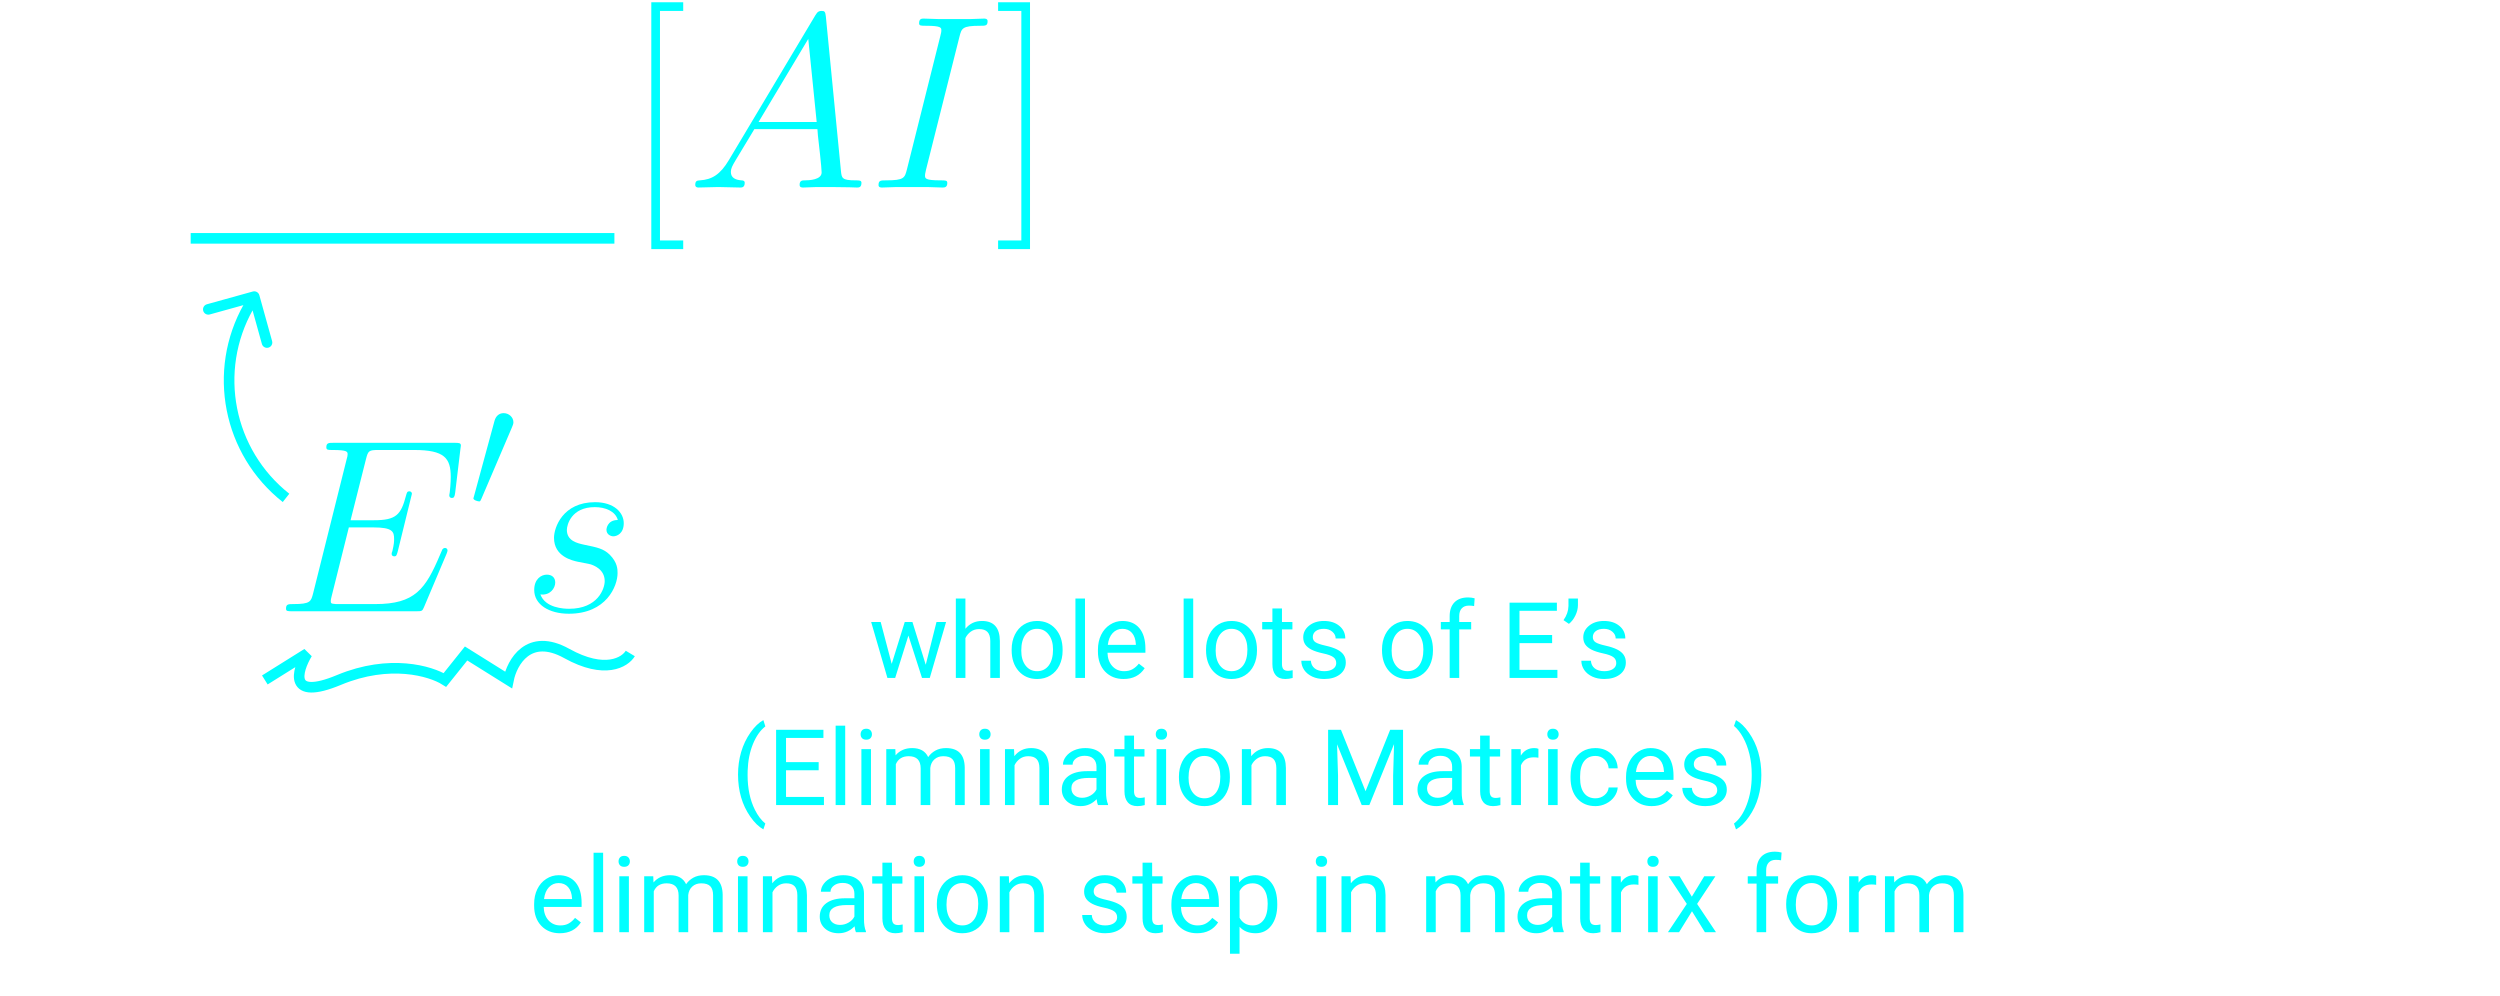
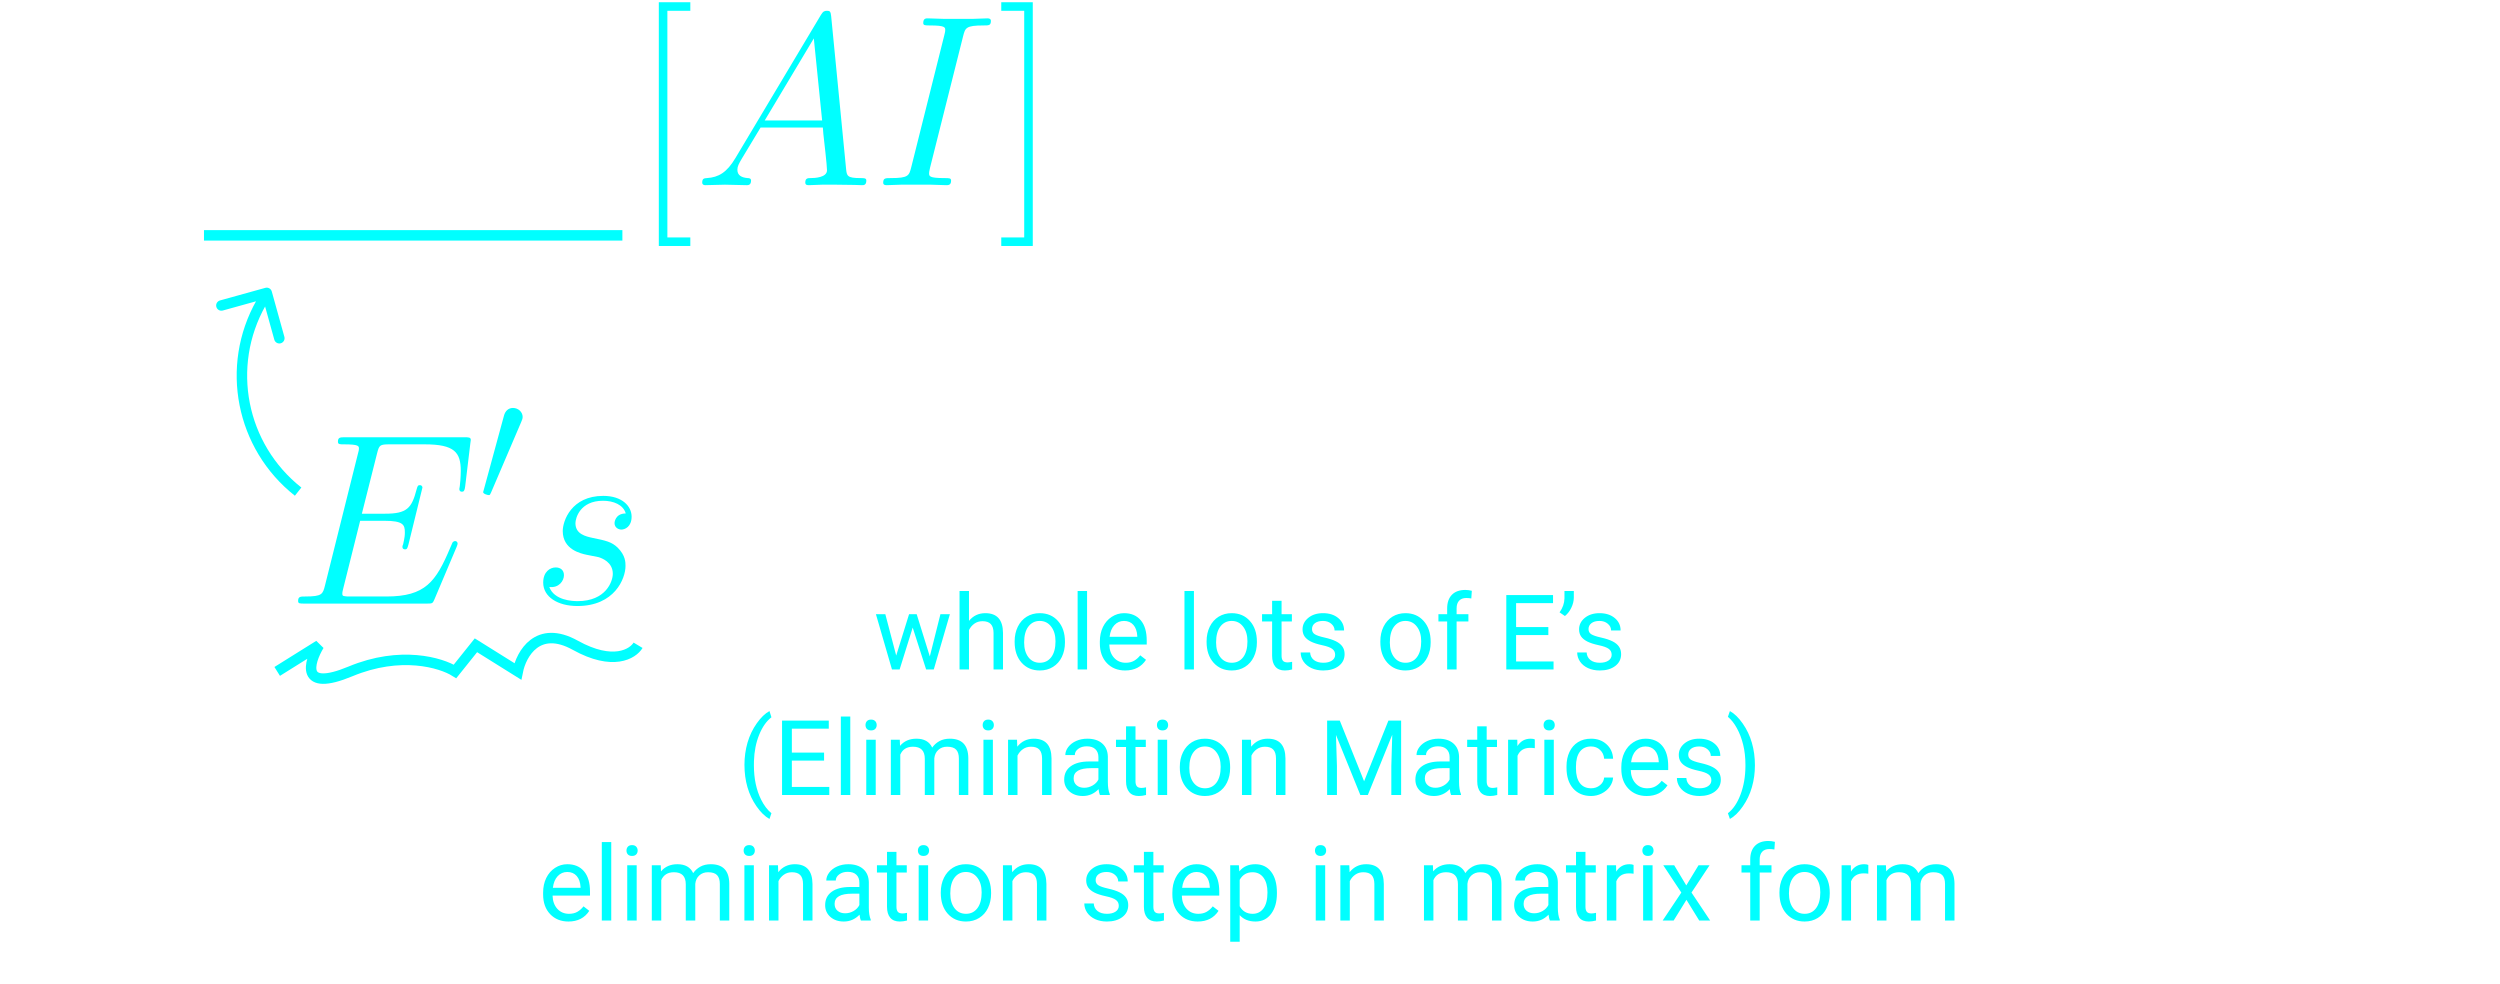
- <svg xmlns="http://www.w3.org/2000/svg" width="236" height="94" viewBox="0 0 236 94" fill="none">
+ <svg xmlns="http://www.w3.org/2000/svg" width="478" height="188" viewBox="0 0 236 94" fill="none">
  <path d="M42.153 52.286C42.177 52.216 42.247 52.052 42.247 51.959C42.247 51.842 42.153 51.725 42.013 51.725C41.92 51.725 41.873 51.749 41.803 51.819C41.756 51.842 41.756 51.889 41.546 52.356C40.169 55.624 39.165 57.025 35.429 57.025H32.02C31.693 57.025 31.646 57.025 31.506 57.002C31.25 56.979 31.226 56.932 31.226 56.745C31.226 56.582 31.273 56.442 31.32 56.232L32.931 49.787H35.242C37.063 49.787 37.203 50.184 37.203 50.885C37.203 51.118 37.203 51.328 37.04 52.029C36.993 52.122 36.97 52.216 36.97 52.286C36.97 52.449 37.087 52.519 37.227 52.519C37.437 52.519 37.46 52.356 37.554 52.029L38.885 46.612C38.885 46.495 38.791 46.379 38.651 46.379C38.441 46.379 38.417 46.472 38.324 46.799C37.857 48.597 37.39 49.11 35.312 49.11H33.094L34.542 43.367C34.752 42.549 34.798 42.479 35.756 42.479H39.095C41.967 42.479 42.55 43.25 42.55 45.024C42.55 45.048 42.55 45.701 42.457 46.472C42.434 46.565 42.41 46.705 42.41 46.752C42.41 46.939 42.527 47.009 42.667 47.009C42.83 47.009 42.924 46.916 42.971 46.495L43.461 42.409C43.461 42.339 43.508 42.106 43.508 42.059C43.508 41.802 43.297 41.802 42.877 41.802H31.483C31.039 41.802 30.806 41.802 30.806 42.222C30.806 42.479 30.969 42.479 31.366 42.479C32.814 42.479 32.814 42.643 32.814 42.9C32.814 43.016 32.791 43.11 32.72 43.367L29.568 55.975C29.358 56.792 29.311 57.025 27.677 57.025C27.233 57.025 27 57.025 27 57.446C27 57.703 27.14 57.703 27.607 57.703H39.328C39.842 57.703 39.865 57.679 40.029 57.306L42.153 52.286Z" fill="#00FFFF" />
  <path d="M48.32 40.362C48.401 40.167 48.466 40.021 48.466 39.859C48.466 39.389 48.044 39 47.542 39C47.088 39 46.796 39.308 46.682 39.73L44.753 46.814C44.753 46.846 44.688 47.025 44.688 47.041C44.688 47.219 45.11 47.333 45.24 47.333C45.337 47.333 45.353 47.284 45.45 47.073L48.32 40.362Z" fill="#00FFFF" />
  <path d="M54.562 53.033C54.959 53.103 55.59 53.243 55.73 53.266C56.033 53.36 57.084 53.733 57.084 54.854C57.084 55.578 56.43 57.469 53.722 57.469C53.231 57.469 51.48 57.399 51.013 56.115C51.947 56.232 52.414 55.508 52.414 54.994C52.414 54.504 52.087 54.247 51.62 54.247C51.107 54.247 50.43 54.644 50.43 55.694C50.43 57.072 51.831 57.936 53.699 57.936C57.248 57.936 58.298 55.321 58.298 54.107C58.298 53.757 58.298 53.103 57.551 52.356C56.967 51.795 56.407 51.679 55.146 51.422C54.516 51.282 53.512 51.072 53.512 50.021C53.512 49.554 53.932 47.873 56.15 47.873C57.131 47.873 58.088 48.246 58.322 49.087C57.294 49.087 57.248 49.974 57.248 49.998C57.248 50.488 57.691 50.628 57.901 50.628C58.228 50.628 58.882 50.371 58.882 49.39C58.882 48.41 57.995 47.406 56.173 47.406C53.115 47.406 52.298 49.811 52.298 50.768C52.298 52.542 54.025 52.916 54.562 53.033Z" fill="#00FFFF" />
  <path d="M64.495 23.516V22.699H62.301V1.032H64.495V0.214H61.483V23.516H64.495Z" fill="#00FFFF" />
  <path d="M68.806 15.111C67.989 16.488 67.195 16.955 66.075 17.025C65.818 17.049 65.631 17.049 65.631 17.469C65.631 17.609 65.748 17.703 65.911 17.703C66.331 17.703 67.382 17.656 67.802 17.656C68.479 17.656 69.227 17.703 69.88 17.703C70.02 17.703 70.301 17.703 70.301 17.259C70.301 17.049 70.114 17.025 69.974 17.025C69.437 16.979 68.993 16.792 68.993 16.232C68.993 15.905 69.133 15.648 69.437 15.134L71.211 12.192H77.165C77.188 12.402 77.188 12.589 77.212 12.799C77.282 13.406 77.562 15.835 77.562 16.278C77.562 16.979 76.371 17.025 75.998 17.025C75.741 17.025 75.484 17.025 75.484 17.446C75.484 17.703 75.694 17.703 75.834 17.703C76.231 17.703 76.698 17.656 77.095 17.656H78.426C79.85 17.656 80.877 17.703 80.901 17.703C81.064 17.703 81.321 17.703 81.321 17.259C81.321 17.025 81.111 17.025 80.761 17.025C79.477 17.025 79.453 16.815 79.383 16.115L77.959 1.545C77.912 1.078 77.819 1.032 77.562 1.032C77.329 1.032 77.188 1.078 76.978 1.429L68.806 15.111ZM71.608 11.515L76.301 3.67L77.095 11.515H71.608Z" fill="#00FFFF" />
  <path d="M90.568 3.483C90.778 2.666 90.825 2.433 92.529 2.433C93.043 2.433 93.229 2.433 93.229 1.989C93.229 1.755 92.972 1.755 92.903 1.755C92.482 1.755 91.969 1.802 91.548 1.802H88.676C88.209 1.802 87.672 1.755 87.205 1.755C87.019 1.755 86.762 1.755 86.762 2.199C86.762 2.433 86.949 2.433 87.416 2.433C88.863 2.433 88.863 2.619 88.863 2.876C88.863 3.04 88.817 3.18 88.77 3.39L85.618 15.975C85.408 16.792 85.361 17.025 83.656 17.025C83.143 17.025 82.933 17.025 82.933 17.469C82.933 17.703 83.166 17.703 83.283 17.703C83.703 17.703 84.217 17.656 84.637 17.656H87.509C87.976 17.656 88.49 17.703 88.957 17.703C89.143 17.703 89.424 17.703 89.424 17.282C89.424 17.025 89.283 17.025 88.77 17.025C87.322 17.025 87.322 16.839 87.322 16.558C87.322 16.512 87.322 16.395 87.416 16.021L90.568 3.483Z" fill="#00FFFF" />
  <path d="M97.233 0.214H94.221V1.032H96.415V22.699H94.221V23.516H97.233V0.214Z" fill="#00FFFF" />
  <path d="M25 64.188L29 61.688C28 63.355 27.2 66.188 32 64.188C36.8 62.188 40.667 63.355 42 64.188L44 61.688L48 64.188C48.333 62.521 49.9 59.688 53.5 61.688C57.1 63.688 59 62.521 59.5 61.688" stroke="#00FFFF" />
  <path d="M23.456 28.963L23.021 28.717L23.021 28.717L23.456 28.963ZM24.482 27.866C24.408 27.6 24.133 27.444 23.867 27.518L19.531 28.723C19.265 28.797 19.109 29.072 19.183 29.338C19.257 29.604 19.532 29.76 19.799 29.686L23.653 28.616L24.723 32.47C24.797 32.736 25.073 32.892 25.339 32.818C25.605 32.744 25.761 32.468 25.687 32.202L24.482 27.866ZM23.892 29.209L24.436 28.246L23.565 27.754L23.021 28.717L23.892 29.209ZM27.31 46.608C22.037 42.444 20.585 35.058 23.892 29.209L23.021 28.717C19.472 34.995 21.03 42.924 26.691 47.392L27.31 46.608Z" fill="#00FFFF" />
  <line x1="18" y1="22.5" x2="58" y2="22.5" stroke="#00FFFF" />
  <path d="M87.39 62.755L88.405 58.717H89.309L87.77 64H87.038L85.754 59.996L84.504 64H83.772L82.238 58.717H83.137L84.177 62.672L85.407 58.717H86.135L87.39 62.755ZM91.135 59.356C91.535 58.865 92.056 58.619 92.697 58.619C93.814 58.619 94.377 59.249 94.387 60.509V64H93.483V60.504C93.48 60.123 93.392 59.842 93.22 59.659C93.05 59.477 92.785 59.386 92.424 59.386C92.131 59.386 91.874 59.464 91.652 59.62C91.431 59.776 91.258 59.981 91.135 60.235V64H90.231V56.5H91.135V59.356ZM95.5 61.31C95.5 60.792 95.601 60.327 95.803 59.913C96.008 59.5 96.291 59.181 96.652 58.956C97.017 58.731 97.432 58.619 97.897 58.619C98.617 58.619 99.198 58.868 99.641 59.366C100.087 59.864 100.31 60.527 100.31 61.353V61.417C100.31 61.931 100.21 62.394 100.012 62.804C99.816 63.211 99.535 63.528 99.167 63.756C98.802 63.984 98.382 64.098 97.907 64.098C97.191 64.098 96.61 63.849 96.164 63.351C95.721 62.852 95.5 62.193 95.5 61.373V61.31ZM96.408 61.417C96.408 62.003 96.543 62.473 96.814 62.828C97.087 63.183 97.451 63.36 97.907 63.36C98.366 63.36 98.731 63.181 99.001 62.823C99.271 62.462 99.406 61.957 99.406 61.31C99.406 60.73 99.268 60.261 98.991 59.903C98.718 59.542 98.353 59.361 97.897 59.361C97.451 59.361 97.092 59.539 96.818 59.894C96.545 60.248 96.408 60.756 96.408 61.417ZM102.424 64H101.521V56.5H102.424V64ZM106.066 64.098C105.35 64.098 104.768 63.863 104.318 63.395C103.869 62.922 103.645 62.293 103.645 61.505V61.339C103.645 60.815 103.744 60.348 103.942 59.938C104.144 59.524 104.424 59.202 104.782 58.971C105.144 58.736 105.534 58.619 105.954 58.619C106.641 58.619 107.175 58.845 107.556 59.298C107.937 59.75 108.127 60.398 108.127 61.241V61.617H104.548C104.561 62.138 104.712 62.56 105.002 62.882C105.295 63.201 105.666 63.36 106.115 63.36C106.434 63.36 106.704 63.295 106.926 63.165C107.147 63.035 107.341 62.862 107.507 62.648L108.059 63.077C107.616 63.758 106.952 64.098 106.066 64.098ZM105.954 59.361C105.59 59.361 105.284 59.495 105.036 59.762C104.789 60.025 104.636 60.397 104.577 60.875H107.224V60.807C107.198 60.348 107.074 59.993 106.853 59.742C106.631 59.488 106.332 59.361 105.954 59.361ZM112.639 64H111.735V56.5H112.639V64ZM113.85 61.31C113.85 60.792 113.951 60.327 114.152 59.913C114.357 59.5 114.641 59.181 115.002 58.956C115.367 58.731 115.782 58.619 116.247 58.619C116.966 58.619 117.548 58.868 117.99 59.366C118.436 59.864 118.659 60.527 118.659 61.353V61.417C118.659 61.931 118.56 62.394 118.361 62.804C118.166 63.211 117.884 63.528 117.517 63.756C117.152 63.984 116.732 64.098 116.257 64.098C115.541 64.098 114.96 63.849 114.514 63.351C114.071 62.852 113.85 62.193 113.85 61.373V61.31ZM114.758 61.417C114.758 62.003 114.893 62.473 115.163 62.828C115.437 63.183 115.801 63.36 116.257 63.36C116.716 63.36 117.08 63.181 117.351 62.823C117.621 62.462 117.756 61.957 117.756 61.31C117.756 60.73 117.618 60.261 117.341 59.903C117.067 59.542 116.703 59.361 116.247 59.361C115.801 59.361 115.441 59.539 115.168 59.894C114.895 60.248 114.758 60.756 114.758 61.417ZM121.018 57.438V58.717H122.004V59.415H121.018V62.691C121.018 62.903 121.062 63.062 121.149 63.17C121.237 63.274 121.387 63.326 121.599 63.326C121.703 63.326 121.846 63.307 122.028 63.268V64C121.791 64.065 121.56 64.098 121.335 64.098C120.931 64.098 120.627 63.976 120.422 63.731C120.217 63.487 120.114 63.141 120.114 62.691V59.415H119.152V58.717H120.114V57.438H121.018ZM126.14 62.599C126.14 62.355 126.047 62.166 125.861 62.032C125.679 61.895 125.358 61.778 124.899 61.681C124.444 61.583 124.081 61.466 123.811 61.329C123.544 61.192 123.345 61.03 123.215 60.841C123.088 60.652 123.024 60.427 123.024 60.167C123.024 59.734 123.207 59.368 123.571 59.068C123.939 58.769 124.408 58.619 124.978 58.619C125.576 58.619 126.062 58.774 126.433 59.083C126.807 59.392 126.994 59.788 126.994 60.27H126.086C126.086 60.022 125.98 59.809 125.769 59.63C125.56 59.451 125.297 59.361 124.978 59.361C124.649 59.361 124.392 59.433 124.206 59.576C124.021 59.719 123.928 59.907 123.928 60.138C123.928 60.356 124.014 60.52 124.187 60.631C124.359 60.742 124.67 60.847 125.119 60.948C125.572 61.049 125.938 61.17 126.218 61.31C126.498 61.45 126.704 61.619 126.838 61.817C126.975 62.013 127.043 62.252 127.043 62.535C127.043 63.007 126.854 63.386 126.477 63.673C126.099 63.956 125.609 64.098 125.007 64.098C124.584 64.098 124.209 64.023 123.884 63.873C123.558 63.723 123.303 63.515 123.117 63.248C122.935 62.978 122.844 62.687 122.844 62.374H123.747C123.763 62.677 123.884 62.918 124.108 63.097C124.336 63.273 124.636 63.36 125.007 63.36C125.349 63.36 125.622 63.292 125.827 63.155C126.035 63.015 126.14 62.83 126.14 62.599ZM130.461 61.31C130.461 60.792 130.562 60.327 130.764 59.913C130.969 59.5 131.252 59.181 131.613 58.956C131.978 58.731 132.393 58.619 132.858 58.619C133.578 58.619 134.159 58.868 134.602 59.366C135.048 59.864 135.271 60.527 135.271 61.353V61.417C135.271 61.931 135.171 62.394 134.973 62.804C134.777 63.211 134.496 63.528 134.128 63.756C133.763 63.984 133.343 64.098 132.868 64.098C132.152 64.098 131.571 63.849 131.125 63.351C130.682 62.852 130.461 62.193 130.461 61.373V61.31ZM131.369 61.417C131.369 62.003 131.504 62.473 131.774 62.828C132.048 63.183 132.412 63.36 132.868 63.36C133.327 63.36 133.692 63.181 133.962 62.823C134.232 62.462 134.367 61.957 134.367 61.31C134.367 60.73 134.229 60.261 133.952 59.903C133.679 59.542 133.314 59.361 132.858 59.361C132.412 59.361 132.053 59.539 131.779 59.894C131.506 60.248 131.369 60.756 131.369 61.417ZM136.848 64V59.415H136.013V58.717H136.848V58.175C136.848 57.608 136.999 57.171 137.302 56.861C137.604 56.552 138.033 56.398 138.586 56.398C138.794 56.398 139.001 56.425 139.206 56.48L139.157 57.213C139.004 57.184 138.841 57.169 138.669 57.169C138.376 57.169 138.15 57.255 137.99 57.428C137.831 57.597 137.751 57.841 137.751 58.16V58.717H138.879V59.415H137.751V64H136.848ZM146.521 60.714H143.439V63.233H147.019V64H142.502V56.891H146.97V57.662H143.439V59.947H146.521V60.714ZM148.107 58.893L147.595 58.541C147.897 58.118 148.054 57.672 148.063 57.203V56.5H148.957V57.135C148.954 57.46 148.872 57.786 148.713 58.111C148.557 58.434 148.355 58.694 148.107 58.893ZM152.575 62.599C152.575 62.355 152.482 62.166 152.297 62.032C152.115 61.895 151.794 61.778 151.335 61.681C150.879 61.583 150.516 61.466 150.246 61.329C149.979 61.192 149.781 61.03 149.65 60.841C149.523 60.652 149.46 60.427 149.46 60.167C149.46 59.734 149.642 59.368 150.007 59.068C150.375 58.769 150.843 58.619 151.413 58.619C152.012 58.619 152.497 58.774 152.868 59.083C153.243 59.392 153.43 59.788 153.43 60.27H152.521C152.521 60.022 152.416 59.809 152.204 59.63C151.996 59.451 151.732 59.361 151.413 59.361C151.084 59.361 150.827 59.433 150.642 59.576C150.456 59.719 150.363 59.907 150.363 60.138C150.363 60.356 150.45 60.52 150.622 60.631C150.795 60.742 151.105 60.847 151.555 60.948C152.007 61.049 152.373 61.17 152.653 61.31C152.933 61.45 153.14 61.619 153.273 61.817C153.41 62.013 153.479 62.252 153.479 62.535C153.479 63.007 153.29 63.386 152.912 63.673C152.535 63.956 152.045 64.098 151.442 64.098C151.019 64.098 150.645 64.023 150.319 63.873C149.994 63.723 149.738 63.515 149.553 63.248C149.37 62.978 149.279 62.687 149.279 62.374H150.183C150.199 62.677 150.319 62.918 150.544 63.097C150.772 63.273 151.071 63.36 151.442 63.36C151.784 63.36 152.058 63.292 152.263 63.155C152.471 63.015 152.575 62.83 152.575 62.599ZM69.67 73.114C69.67 72.379 69.768 71.672 69.963 70.995C70.162 70.318 70.456 69.703 70.847 69.149C71.237 68.596 71.643 68.205 72.062 67.978L72.248 68.573C71.773 68.938 71.382 69.495 71.076 70.243C70.773 70.992 70.607 71.83 70.578 72.758L70.573 73.173C70.573 74.429 70.803 75.52 71.262 76.444C71.538 76.998 71.867 77.431 72.248 77.743L72.062 78.295C71.63 78.054 71.216 77.65 70.822 77.084C70.054 75.977 69.67 74.654 69.67 73.114ZM77.282 72.714H74.201V75.233H77.78V76H73.264V68.891H77.731V69.662H74.201V71.947H77.282V72.714ZM79.787 76H78.884V68.5H79.787V76ZM82.219 76H81.315V70.717H82.219V76ZM81.242 69.315C81.242 69.169 81.286 69.045 81.374 68.944C81.465 68.843 81.599 68.793 81.774 68.793C81.95 68.793 82.084 68.843 82.175 68.944C82.266 69.045 82.311 69.169 82.311 69.315C82.311 69.462 82.266 69.584 82.175 69.682C82.084 69.779 81.95 69.828 81.774 69.828C81.599 69.828 81.465 69.779 81.374 69.682C81.286 69.584 81.242 69.462 81.242 69.315ZM84.519 70.717L84.543 71.303C84.93 70.847 85.453 70.619 86.11 70.619C86.849 70.619 87.352 70.902 87.619 71.469C87.795 71.215 88.023 71.01 88.303 70.853C88.586 70.697 88.92 70.619 89.304 70.619C90.463 70.619 91.052 71.233 91.071 72.46V76H90.168V72.514C90.168 72.136 90.082 71.855 89.909 71.669C89.737 71.48 89.447 71.386 89.04 71.386C88.705 71.386 88.426 71.487 88.205 71.689C87.984 71.887 87.855 72.156 87.819 72.494V76H86.911V72.538C86.911 71.77 86.535 71.386 85.783 71.386C85.191 71.386 84.785 71.638 84.567 72.143V76H83.664V70.717H84.519ZM93.42 76H92.517V70.717H93.42V76ZM92.443 69.315C92.443 69.169 92.487 69.045 92.575 68.944C92.666 68.843 92.8 68.793 92.976 68.793C93.151 68.793 93.285 68.843 93.376 68.944C93.467 69.045 93.513 69.169 93.513 69.315C93.513 69.462 93.467 69.584 93.376 69.682C93.285 69.779 93.151 69.828 92.976 69.828C92.8 69.828 92.666 69.779 92.575 69.682C92.487 69.584 92.443 69.462 92.443 69.315ZM95.725 70.717L95.754 71.381C96.158 70.873 96.685 70.619 97.336 70.619C98.453 70.619 99.016 71.249 99.025 72.509V76H98.122V72.504C98.119 72.123 98.031 71.841 97.858 71.659C97.689 71.477 97.424 71.386 97.062 71.386C96.769 71.386 96.512 71.464 96.291 71.62C96.07 71.776 95.897 71.981 95.773 72.235V76H94.87V70.717H95.725ZM103.649 76C103.597 75.896 103.555 75.71 103.522 75.443C103.103 75.88 102.601 76.098 102.019 76.098C101.498 76.098 101.07 75.951 100.734 75.658C100.402 75.362 100.236 74.988 100.236 74.535C100.236 73.985 100.445 73.559 100.861 73.256C101.281 72.95 101.87 72.797 102.629 72.797H103.508V72.382C103.508 72.066 103.413 71.815 103.225 71.63C103.036 71.441 102.757 71.347 102.39 71.347C102.067 71.347 101.797 71.428 101.579 71.591C101.361 71.754 101.252 71.951 101.252 72.182H100.344C100.344 71.918 100.437 71.664 100.622 71.42C100.811 71.172 101.065 70.977 101.384 70.834C101.706 70.691 102.059 70.619 102.443 70.619C103.052 70.619 103.529 70.772 103.874 71.078C104.219 71.381 104.398 71.799 104.411 72.333V74.765C104.411 75.25 104.473 75.635 104.597 75.922V76H103.649ZM102.15 75.311C102.434 75.311 102.702 75.238 102.956 75.092C103.21 74.945 103.394 74.755 103.508 74.52V73.436H102.8C101.693 73.436 101.14 73.76 101.14 74.408C101.14 74.691 101.234 74.913 101.423 75.072C101.612 75.232 101.854 75.311 102.15 75.311ZM107.053 69.438V70.717H108.039V71.415H107.053V74.691C107.053 74.903 107.097 75.062 107.185 75.17C107.272 75.274 107.422 75.326 107.634 75.326C107.738 75.326 107.881 75.307 108.063 75.268V76C107.826 76.065 107.595 76.098 107.37 76.098C106.966 76.098 106.662 75.976 106.457 75.731C106.252 75.487 106.149 75.141 106.149 74.691V71.415H105.188V70.717H106.149V69.438H107.053ZM110.08 76H109.177V70.717H110.08V76ZM109.104 69.315C109.104 69.169 109.147 69.045 109.235 68.944C109.326 68.843 109.46 68.793 109.636 68.793C109.812 68.793 109.945 68.843 110.036 68.944C110.127 69.045 110.173 69.169 110.173 69.315C110.173 69.462 110.127 69.584 110.036 69.682C109.945 69.779 109.812 69.828 109.636 69.828C109.46 69.828 109.326 69.779 109.235 69.682C109.147 69.584 109.104 69.462 109.104 69.315ZM111.291 73.31C111.291 72.792 111.392 72.326 111.594 71.913C111.799 71.5 112.082 71.181 112.443 70.956C112.808 70.731 113.223 70.619 113.688 70.619C114.408 70.619 114.989 70.868 115.432 71.366C115.878 71.864 116.101 72.527 116.101 73.353V73.417C116.101 73.931 116.001 74.394 115.803 74.804C115.607 75.211 115.326 75.528 114.958 75.756C114.593 75.984 114.174 76.098 113.698 76.098C112.982 76.098 112.401 75.849 111.955 75.351C111.512 74.853 111.291 74.193 111.291 73.373V73.31ZM112.199 73.417C112.199 74.003 112.334 74.473 112.604 74.828C112.878 75.183 113.243 75.36 113.698 75.36C114.157 75.36 114.522 75.181 114.792 74.823C115.062 74.462 115.197 73.957 115.197 73.31C115.197 72.73 115.059 72.261 114.782 71.903C114.509 71.542 114.144 71.361 113.688 71.361C113.243 71.361 112.883 71.539 112.609 71.894C112.336 72.248 112.199 72.756 112.199 73.417ZM118.088 70.717L118.117 71.381C118.521 70.873 119.048 70.619 119.699 70.619C120.816 70.619 121.379 71.249 121.389 72.509V76H120.485V72.504C120.482 72.123 120.394 71.841 120.222 71.659C120.052 71.477 119.787 71.386 119.426 71.386C119.133 71.386 118.876 71.464 118.654 71.62C118.433 71.776 118.26 71.981 118.137 72.235V76H117.233V70.717H118.088ZM126.584 68.891L128.908 74.691L131.232 68.891H132.448V76H131.511V73.231L131.599 70.243L129.265 76H128.547L126.218 70.258L126.311 73.231V76H125.373V68.891H126.584ZM137.224 76C137.172 75.896 137.129 75.71 137.097 75.443C136.677 75.88 136.175 76.098 135.593 76.098C135.072 76.098 134.644 75.951 134.309 75.658C133.977 75.362 133.811 74.988 133.811 74.535C133.811 73.985 134.019 73.559 134.436 73.256C134.855 72.95 135.445 72.797 136.203 72.797H137.082V72.382C137.082 72.066 136.988 71.815 136.799 71.63C136.61 71.441 136.332 71.347 135.964 71.347C135.642 71.347 135.371 71.428 135.153 71.591C134.935 71.754 134.826 71.951 134.826 72.182H133.918C133.918 71.918 134.011 71.664 134.196 71.42C134.385 71.172 134.639 70.977 134.958 70.834C135.28 70.691 135.633 70.619 136.018 70.619C136.626 70.619 137.103 70.772 137.448 71.078C137.793 71.381 137.972 71.799 137.985 72.333V74.765C137.985 75.25 138.047 75.635 138.171 75.922V76H137.224ZM135.725 75.311C136.008 75.311 136.276 75.238 136.53 75.092C136.784 74.945 136.968 74.755 137.082 74.52V73.436H136.374C135.267 73.436 134.714 73.76 134.714 74.408C134.714 74.691 134.808 74.913 134.997 75.072C135.186 75.232 135.428 75.311 135.725 75.311ZM140.627 69.438V70.717H141.613V71.415H140.627V74.691C140.627 74.903 140.671 75.062 140.759 75.17C140.847 75.274 140.996 75.326 141.208 75.326C141.312 75.326 141.455 75.307 141.638 75.268V76C141.4 76.065 141.169 76.098 140.944 76.098C140.541 76.098 140.236 75.976 140.031 75.731C139.826 75.487 139.724 75.141 139.724 74.691V71.415H138.762V70.717H139.724V69.438H140.627ZM145.227 71.527C145.09 71.505 144.942 71.493 144.782 71.493C144.19 71.493 143.788 71.745 143.576 72.25V76H142.673V70.717H143.552L143.566 71.327C143.863 70.855 144.283 70.619 144.826 70.619C145.002 70.619 145.135 70.642 145.227 70.688V71.527ZM147.043 76H146.14V70.717H147.043V76ZM146.066 69.315C146.066 69.169 146.11 69.045 146.198 68.944C146.289 68.843 146.423 68.793 146.599 68.793C146.774 68.793 146.908 68.843 146.999 68.944C147.09 69.045 147.136 69.169 147.136 69.315C147.136 69.462 147.09 69.584 146.999 69.682C146.908 69.779 146.774 69.828 146.599 69.828C146.423 69.828 146.289 69.779 146.198 69.682C146.11 69.584 146.066 69.462 146.066 69.315ZM150.612 75.36C150.935 75.36 151.216 75.263 151.457 75.067C151.698 74.872 151.831 74.628 151.857 74.335H152.712C152.696 74.638 152.591 74.926 152.399 75.199C152.207 75.473 151.95 75.691 151.628 75.853C151.309 76.016 150.97 76.098 150.612 76.098C149.893 76.098 149.32 75.858 148.894 75.38C148.47 74.898 148.259 74.241 148.259 73.407V73.256C148.259 72.742 148.353 72.284 148.542 71.884C148.731 71.483 149.001 71.172 149.353 70.951C149.707 70.73 150.126 70.619 150.607 70.619C151.2 70.619 151.691 70.796 152.082 71.151C152.476 71.506 152.686 71.967 152.712 72.533H151.857C151.831 72.191 151.701 71.912 151.467 71.693C151.236 71.472 150.949 71.361 150.607 71.361C150.148 71.361 149.792 71.527 149.538 71.859C149.287 72.188 149.162 72.665 149.162 73.29V73.461C149.162 74.07 149.287 74.538 149.538 74.867C149.789 75.196 150.147 75.36 150.612 75.36ZM155.92 76.098C155.204 76.098 154.621 75.863 154.172 75.394C153.723 74.922 153.498 74.293 153.498 73.505V73.339C153.498 72.815 153.597 72.348 153.796 71.938C153.998 71.524 154.278 71.202 154.636 70.971C154.997 70.736 155.388 70.619 155.808 70.619C156.494 70.619 157.028 70.845 157.409 71.298C157.79 71.75 157.98 72.398 157.98 73.241V73.617H154.401C154.414 74.138 154.566 74.56 154.855 74.882C155.148 75.201 155.52 75.36 155.969 75.36C156.288 75.36 156.558 75.295 156.779 75.165C157.001 75.035 157.194 74.862 157.36 74.647L157.912 75.077C157.469 75.757 156.805 76.098 155.92 76.098ZM155.808 71.361C155.443 71.361 155.137 71.495 154.89 71.762C154.642 72.025 154.489 72.397 154.431 72.875H157.077V72.807C157.051 72.348 156.927 71.993 156.706 71.742C156.485 71.488 156.185 71.361 155.808 71.361ZM162.106 74.599C162.106 74.355 162.014 74.166 161.828 74.032C161.646 73.895 161.325 73.778 160.866 73.681C160.41 73.583 160.048 73.466 159.777 73.329C159.51 73.192 159.312 73.03 159.182 72.841C159.055 72.652 158.991 72.427 158.991 72.167C158.991 71.734 159.174 71.368 159.538 71.068C159.906 70.769 160.375 70.619 160.944 70.619C161.543 70.619 162.028 70.774 162.399 71.083C162.774 71.392 162.961 71.788 162.961 72.269H162.053C162.053 72.022 161.947 71.809 161.735 71.63C161.527 71.451 161.263 71.361 160.944 71.361C160.616 71.361 160.358 71.433 160.173 71.576C159.987 71.719 159.895 71.907 159.895 72.138C159.895 72.356 159.981 72.52 160.153 72.631C160.326 72.742 160.637 72.847 161.086 72.948C161.538 73.049 161.905 73.17 162.185 73.31C162.465 73.45 162.671 73.619 162.805 73.817C162.941 74.013 163.01 74.252 163.01 74.535C163.01 75.007 162.821 75.386 162.443 75.673C162.066 75.956 161.576 76.098 160.974 76.098C160.55 76.098 160.176 76.023 159.851 75.873C159.525 75.723 159.27 75.515 159.084 75.248C158.902 74.978 158.811 74.686 158.811 74.374H159.714C159.73 74.677 159.851 74.918 160.075 75.097C160.303 75.272 160.603 75.36 160.974 75.36C161.315 75.36 161.589 75.292 161.794 75.155C162.002 75.015 162.106 74.83 162.106 74.599ZM166.271 73.163C166.271 73.889 166.175 74.586 165.983 75.253C165.795 75.917 165.503 76.531 165.109 77.094C164.719 77.657 164.309 78.057 163.879 78.295L163.688 77.743C164.19 77.359 164.592 76.763 164.895 75.956C165.201 75.145 165.357 74.247 165.363 73.261V73.105C165.363 72.421 165.292 71.786 165.148 71.2C165.005 70.611 164.805 70.084 164.548 69.618C164.294 69.153 164.007 68.79 163.688 68.529L163.879 67.978C164.309 68.215 164.717 68.612 165.104 69.169C165.495 69.726 165.786 70.339 165.979 71.01C166.174 71.68 166.271 72.398 166.271 73.163ZM52.844 88.098C52.128 88.098 51.545 87.863 51.096 87.394C50.647 86.922 50.422 86.293 50.422 85.505V85.339C50.422 84.815 50.521 84.348 50.72 83.938C50.922 83.524 51.202 83.202 51.56 82.971C51.921 82.736 52.312 82.619 52.731 82.619C53.418 82.619 53.952 82.845 54.333 83.298C54.714 83.75 54.904 84.398 54.904 85.241V85.617H51.325C51.338 86.138 51.49 86.56 51.779 86.882C52.072 87.201 52.443 87.36 52.893 87.36C53.212 87.36 53.482 87.295 53.703 87.165C53.925 87.035 54.118 86.862 54.284 86.647L54.836 87.077C54.393 87.757 53.729 88.098 52.844 88.098ZM52.731 83.361C52.367 83.361 52.061 83.495 51.813 83.762C51.566 84.025 51.413 84.397 51.355 84.875H54.001V84.807C53.975 84.348 53.851 83.993 53.63 83.742C53.408 83.488 53.109 83.361 52.731 83.361ZM56.935 88H56.032V80.5H56.935V88ZM59.367 88H58.464V82.717H59.367V88ZM58.391 81.315C58.391 81.169 58.435 81.045 58.523 80.944C58.614 80.843 58.747 80.793 58.923 80.793C59.099 80.793 59.232 80.843 59.323 80.944C59.414 81.045 59.46 81.169 59.46 81.315C59.46 81.462 59.414 81.584 59.323 81.682C59.232 81.779 59.099 81.828 58.923 81.828C58.747 81.828 58.614 81.779 58.523 81.682C58.435 81.584 58.391 81.462 58.391 81.315ZM61.667 82.717L61.691 83.303C62.079 82.847 62.601 82.619 63.259 82.619C63.998 82.619 64.501 82.902 64.768 83.469C64.943 83.215 65.171 83.01 65.451 82.853C65.734 82.697 66.068 82.619 66.452 82.619C67.611 82.619 68.2 83.233 68.22 84.46V88H67.316V84.514C67.316 84.136 67.23 83.855 67.058 83.669C66.885 83.48 66.595 83.386 66.189 83.386C65.853 83.386 65.575 83.487 65.353 83.689C65.132 83.887 65.004 84.156 64.968 84.494V88H64.06V84.538C64.06 83.77 63.684 83.386 62.932 83.386C62.339 83.386 61.934 83.638 61.716 84.143V88H60.812V82.717H61.667ZM70.568 88H69.665V82.717H70.568V88ZM69.592 81.315C69.592 81.169 69.636 81.045 69.724 80.944C69.815 80.843 69.948 80.793 70.124 80.793C70.3 80.793 70.433 80.843 70.524 80.944C70.616 81.045 70.661 81.169 70.661 81.315C70.661 81.462 70.616 81.584 70.524 81.682C70.433 81.779 70.3 81.828 70.124 81.828C69.948 81.828 69.815 81.779 69.724 81.682C69.636 81.584 69.592 81.462 69.592 81.315ZM72.873 82.717L72.902 83.381C73.306 82.873 73.833 82.619 74.484 82.619C75.601 82.619 76.164 83.249 76.174 84.509V88H75.27V84.504C75.267 84.123 75.179 83.841 75.007 83.659C74.838 83.477 74.572 83.386 74.211 83.386C73.918 83.386 73.661 83.464 73.439 83.62C73.218 83.776 73.046 83.981 72.922 84.235V88H72.019V82.717H72.873ZM80.798 88C80.746 87.896 80.704 87.71 80.671 87.443C80.251 87.88 79.75 88.098 79.167 88.098C78.646 88.098 78.218 87.951 77.883 87.658C77.551 87.362 77.385 86.988 77.385 86.535C77.385 85.985 77.593 85.559 78.01 85.256C78.43 84.95 79.019 84.797 79.777 84.797H80.656V84.382C80.656 84.066 80.562 83.815 80.373 83.63C80.184 83.441 79.906 83.347 79.538 83.347C79.216 83.347 78.946 83.428 78.728 83.591C78.509 83.754 78.4 83.951 78.4 84.182H77.492C77.492 83.918 77.585 83.664 77.77 83.42C77.959 83.172 78.213 82.977 78.532 82.834C78.855 82.691 79.208 82.619 79.592 82.619C80.201 82.619 80.677 82.772 81.022 83.078C81.368 83.381 81.546 83.799 81.56 84.333V86.765C81.56 87.25 81.621 87.635 81.745 87.922V88H80.798ZM79.299 87.311C79.582 87.311 79.851 87.238 80.105 87.092C80.358 86.945 80.542 86.755 80.656 86.52V85.436H79.948C78.841 85.436 78.288 85.76 78.288 86.408C78.288 86.691 78.382 86.913 78.571 87.072C78.76 87.232 79.003 87.311 79.299 87.311ZM84.201 81.438V82.717H85.188V83.415H84.201V86.691C84.201 86.903 84.245 87.062 84.333 87.17C84.421 87.274 84.571 87.326 84.782 87.326C84.886 87.326 85.03 87.307 85.212 87.268V88C84.974 88.065 84.743 88.098 84.519 88.098C84.115 88.098 83.811 87.976 83.606 87.731C83.4 87.487 83.298 87.141 83.298 86.691V83.415H82.336V82.717H83.298V81.438H84.201ZM87.228 88H86.325V82.717H87.228V88ZM86.252 81.315C86.252 81.169 86.296 81.045 86.384 80.944C86.475 80.843 86.608 80.793 86.784 80.793C86.96 80.793 87.093 80.843 87.185 80.944C87.276 81.045 87.321 81.169 87.321 81.315C87.321 81.462 87.276 81.584 87.185 81.682C87.093 81.779 86.96 81.828 86.784 81.828C86.608 81.828 86.475 81.779 86.384 81.682C86.296 81.584 86.252 81.462 86.252 81.315ZM88.439 85.31C88.439 84.792 88.54 84.326 88.742 83.913C88.947 83.5 89.231 83.181 89.592 82.956C89.956 82.731 90.371 82.619 90.837 82.619C91.556 82.619 92.137 82.868 92.58 83.366C93.026 83.864 93.249 84.527 93.249 85.353V85.417C93.249 85.931 93.15 86.394 92.951 86.804C92.756 87.211 92.474 87.528 92.106 87.756C91.742 87.984 91.322 88.098 90.847 88.098C90.13 88.098 89.549 87.849 89.103 87.351C88.661 86.853 88.439 86.193 88.439 85.373V85.31ZM89.348 85.417C89.348 86.003 89.483 86.473 89.753 86.828C90.026 87.183 90.391 87.36 90.847 87.36C91.306 87.36 91.67 87.181 91.94 86.823C92.211 86.462 92.346 85.957 92.346 85.31C92.346 84.73 92.207 84.261 91.931 83.903C91.657 83.542 91.293 83.361 90.837 83.361C90.391 83.361 90.031 83.539 89.758 83.894C89.484 84.248 89.348 84.756 89.348 85.417ZM95.236 82.717L95.266 83.381C95.669 82.873 96.197 82.619 96.848 82.619C97.964 82.619 98.527 83.249 98.537 84.509V88H97.634V84.504C97.63 84.123 97.543 83.841 97.37 83.659C97.201 83.477 96.936 83.386 96.574 83.386C96.281 83.386 96.024 83.464 95.803 83.62C95.581 83.776 95.409 83.981 95.285 84.235V88H94.382V82.717H95.236ZM105.456 86.599C105.456 86.355 105.363 86.166 105.178 86.032C104.995 85.895 104.675 85.778 104.216 85.681C103.76 85.583 103.397 85.466 103.127 85.329C102.86 85.192 102.661 85.03 102.531 84.841C102.404 84.652 102.341 84.427 102.341 84.167C102.341 83.734 102.523 83.368 102.888 83.068C103.256 82.769 103.724 82.619 104.294 82.619C104.893 82.619 105.378 82.774 105.749 83.083C106.123 83.392 106.311 83.788 106.311 84.269H105.402C105.402 84.022 105.297 83.809 105.085 83.63C104.877 83.451 104.613 83.361 104.294 83.361C103.965 83.361 103.708 83.433 103.522 83.576C103.337 83.719 103.244 83.907 103.244 84.138C103.244 84.356 103.33 84.52 103.503 84.631C103.675 84.742 103.986 84.847 104.436 84.948C104.888 85.049 105.254 85.17 105.534 85.31C105.814 85.45 106.021 85.619 106.154 85.817C106.291 86.013 106.359 86.252 106.359 86.535C106.359 87.007 106.171 87.386 105.793 87.673C105.415 87.956 104.925 88.098 104.323 88.098C103.9 88.098 103.526 88.023 103.2 87.873C102.875 87.723 102.619 87.515 102.434 87.248C102.251 86.978 102.16 86.686 102.16 86.374H103.063C103.08 86.677 103.2 86.918 103.425 87.097C103.653 87.272 103.952 87.36 104.323 87.36C104.665 87.36 104.938 87.292 105.144 87.155C105.352 87.015 105.456 86.83 105.456 86.599ZM108.762 81.438V82.717H109.748V83.415H108.762V86.691C108.762 86.903 108.806 87.062 108.894 87.17C108.981 87.274 109.131 87.326 109.343 87.326C109.447 87.326 109.59 87.307 109.772 87.268V88C109.535 88.065 109.304 88.098 109.079 88.098C108.675 88.098 108.371 87.976 108.166 87.731C107.961 87.487 107.858 87.141 107.858 86.691V83.415H106.896V82.717H107.858V81.438H108.762ZM113 88.098C112.284 88.098 111.701 87.863 111.252 87.394C110.803 86.922 110.578 86.293 110.578 85.505V85.339C110.578 84.815 110.677 84.348 110.876 83.938C111.078 83.524 111.358 83.202 111.716 82.971C112.077 82.736 112.468 82.619 112.888 82.619C113.575 82.619 114.108 82.845 114.489 83.298C114.87 83.75 115.061 84.398 115.061 85.241V85.617H111.481C111.494 86.138 111.646 86.56 111.936 86.882C112.229 87.201 112.6 87.36 113.049 87.36C113.368 87.36 113.638 87.295 113.859 87.165C114.081 87.035 114.274 86.862 114.44 86.647L114.992 87.077C114.549 87.757 113.885 88.098 113 88.098ZM112.888 83.361C112.523 83.361 112.217 83.495 111.97 83.762C111.722 84.025 111.569 84.397 111.511 84.875H114.157V84.807C114.131 84.348 114.007 83.993 113.786 83.742C113.565 83.488 113.265 83.361 112.888 83.361ZM120.573 85.417C120.573 86.221 120.389 86.869 120.021 87.36C119.654 87.852 119.156 88.098 118.527 88.098C117.886 88.098 117.382 87.894 117.014 87.487V90.031H116.11V82.717H116.936L116.979 83.303C117.347 82.847 117.858 82.619 118.513 82.619C119.147 82.619 119.649 82.858 120.017 83.337C120.388 83.815 120.573 84.481 120.573 85.334V85.417ZM119.67 85.314C119.67 84.719 119.543 84.248 119.289 83.903C119.035 83.558 118.687 83.386 118.244 83.386C117.697 83.386 117.287 83.628 117.014 84.113V86.638C117.284 87.12 117.697 87.36 118.254 87.36C118.687 87.36 119.03 87.189 119.284 86.848C119.541 86.503 119.67 85.992 119.67 85.314ZM125.188 88H124.284V82.717H125.188V88ZM124.211 81.315C124.211 81.169 124.255 81.045 124.343 80.944C124.434 80.843 124.567 80.793 124.743 80.793C124.919 80.793 125.052 80.843 125.144 80.944C125.235 81.045 125.28 81.169 125.28 81.315C125.28 81.462 125.235 81.584 125.144 81.682C125.052 81.779 124.919 81.828 124.743 81.828C124.567 81.828 124.434 81.779 124.343 81.682C124.255 81.584 124.211 81.462 124.211 81.315ZM127.492 82.717L127.521 83.381C127.925 82.873 128.452 82.619 129.104 82.619C130.22 82.619 130.783 83.249 130.793 84.509V88H129.89V84.504C129.886 84.123 129.799 83.841 129.626 83.659C129.457 83.477 129.191 83.386 128.83 83.386C128.537 83.386 128.28 83.464 128.059 83.62C127.837 83.776 127.665 83.981 127.541 84.235V88H126.638V82.717H127.492ZM135.485 82.717L135.51 83.303C135.897 82.847 136.42 82.619 137.077 82.619C137.816 82.619 138.319 82.902 138.586 83.469C138.762 83.215 138.99 83.01 139.27 82.853C139.553 82.697 139.886 82.619 140.271 82.619C141.429 82.619 142.019 83.233 142.038 84.46V88H141.135V84.514C141.135 84.136 141.049 83.855 140.876 83.669C140.703 83.48 140.414 83.386 140.007 83.386C139.672 83.386 139.393 83.487 139.172 83.689C138.951 83.887 138.822 84.156 138.786 84.494V88H137.878V84.538C137.878 83.77 137.502 83.386 136.75 83.386C136.158 83.386 135.752 83.638 135.534 84.143V88H134.631V82.717H135.485ZM146.667 88C146.615 87.896 146.573 87.71 146.54 87.443C146.12 87.88 145.619 88.098 145.036 88.098C144.515 88.098 144.087 87.951 143.752 87.658C143.42 87.362 143.254 86.988 143.254 86.535C143.254 85.985 143.462 85.559 143.879 85.256C144.299 84.95 144.888 84.797 145.646 84.797H146.525V84.382C146.525 84.066 146.431 83.815 146.242 83.63C146.053 83.441 145.775 83.347 145.407 83.347C145.085 83.347 144.815 83.428 144.597 83.591C144.379 83.754 144.27 83.951 144.27 84.182H143.361C143.361 83.918 143.454 83.664 143.64 83.42C143.828 83.172 144.082 82.977 144.401 82.834C144.724 82.691 145.077 82.619 145.461 82.619C146.07 82.619 146.547 82.772 146.892 83.078C147.237 83.381 147.416 83.799 147.429 84.333V86.765C147.429 87.25 147.491 87.635 147.614 87.922V88H146.667ZM145.168 87.311C145.451 87.311 145.72 87.238 145.974 87.092C146.228 86.945 146.411 86.755 146.525 86.52V85.436H145.817C144.711 85.436 144.157 85.76 144.157 86.408C144.157 86.691 144.252 86.913 144.44 87.072C144.629 87.232 144.872 87.311 145.168 87.311ZM150.07 81.438V82.717H151.057V83.415H150.07V86.691C150.07 86.903 150.114 87.062 150.202 87.17C150.29 87.274 150.44 87.326 150.651 87.326C150.756 87.326 150.899 87.307 151.081 87.268V88C150.843 88.065 150.612 88.098 150.388 88.098C149.984 88.098 149.68 87.976 149.475 87.731C149.27 87.487 149.167 87.141 149.167 86.691V83.415H148.205V82.717H149.167V81.438H150.07ZM154.67 83.527C154.533 83.505 154.385 83.493 154.226 83.493C153.633 83.493 153.231 83.745 153.02 84.25V88H152.116V82.717H152.995L153.01 83.327C153.306 82.855 153.726 82.619 154.27 82.619C154.445 82.619 154.579 82.642 154.67 82.688V83.527ZM156.486 88H155.583V82.717H156.486V88ZM155.51 81.315C155.51 81.169 155.554 81.045 155.642 80.944C155.733 80.843 155.866 80.793 156.042 80.793C156.218 80.793 156.351 80.843 156.442 80.944C156.534 81.045 156.579 81.169 156.579 81.315C156.579 81.462 156.534 81.584 156.442 81.682C156.351 81.779 156.218 81.828 156.042 81.828C155.866 81.828 155.733 81.779 155.642 81.682C155.554 81.584 155.51 81.462 155.51 81.315ZM159.709 84.645L160.881 82.717H161.936L160.207 85.329L161.989 88H160.944L159.724 86.022L158.503 88H157.453L159.235 85.329L157.507 82.717H158.552L159.709 84.645ZM165.822 88V83.415H164.987V82.717H165.822V82.175C165.822 81.608 165.974 81.171 166.276 80.861C166.579 80.552 167.007 80.397 167.561 80.397C167.769 80.397 167.976 80.425 168.181 80.481L168.132 81.213C167.979 81.184 167.816 81.169 167.644 81.169C167.351 81.169 167.124 81.255 166.965 81.428C166.805 81.597 166.726 81.841 166.726 82.16V82.717H167.854V83.415H166.726V88H165.822ZM168.615 85.31C168.615 84.792 168.716 84.326 168.918 83.913C169.123 83.5 169.406 83.181 169.768 82.956C170.132 82.731 170.547 82.619 171.013 82.619C171.732 82.619 172.313 82.868 172.756 83.366C173.202 83.864 173.425 84.527 173.425 85.353V85.417C173.425 85.931 173.326 86.394 173.127 86.804C172.932 87.211 172.65 87.528 172.282 87.756C171.918 87.984 171.498 88.098 171.022 88.098C170.306 88.098 169.725 87.849 169.279 87.351C168.837 86.853 168.615 86.193 168.615 85.373V85.31ZM169.523 85.417C169.523 86.003 169.659 86.473 169.929 86.828C170.202 87.183 170.567 87.36 171.022 87.36C171.481 87.36 171.846 87.181 172.116 86.823C172.386 86.462 172.521 85.957 172.521 85.31C172.521 84.73 172.383 84.261 172.106 83.903C171.833 83.542 171.468 83.361 171.013 83.361C170.567 83.361 170.207 83.539 169.934 83.894C169.66 84.248 169.523 84.756 169.523 85.417ZM177.111 83.527C176.975 83.505 176.826 83.493 176.667 83.493C176.075 83.493 175.673 83.745 175.461 84.25V88H174.558V82.717H175.437L175.451 83.327C175.747 82.855 176.167 82.619 176.711 82.619C176.887 82.619 177.02 82.642 177.111 82.688V83.527ZM178.796 82.717L178.82 83.303C179.208 82.847 179.73 82.619 180.388 82.619C181.127 82.619 181.63 82.902 181.896 83.469C182.072 83.215 182.3 83.01 182.58 82.853C182.863 82.697 183.197 82.619 183.581 82.619C184.74 82.619 185.329 83.233 185.349 84.46V88H184.445V84.514C184.445 84.136 184.359 83.855 184.187 83.669C184.014 83.48 183.724 83.386 183.317 83.386C182.982 83.386 182.704 83.487 182.482 83.689C182.261 83.887 182.132 84.156 182.097 84.494V88H181.188V84.538C181.188 83.77 180.812 83.386 180.061 83.386C179.468 83.386 179.063 83.638 178.845 84.143V88H177.941V82.717H178.796Z" fill="#00FFFF" />
</svg>
